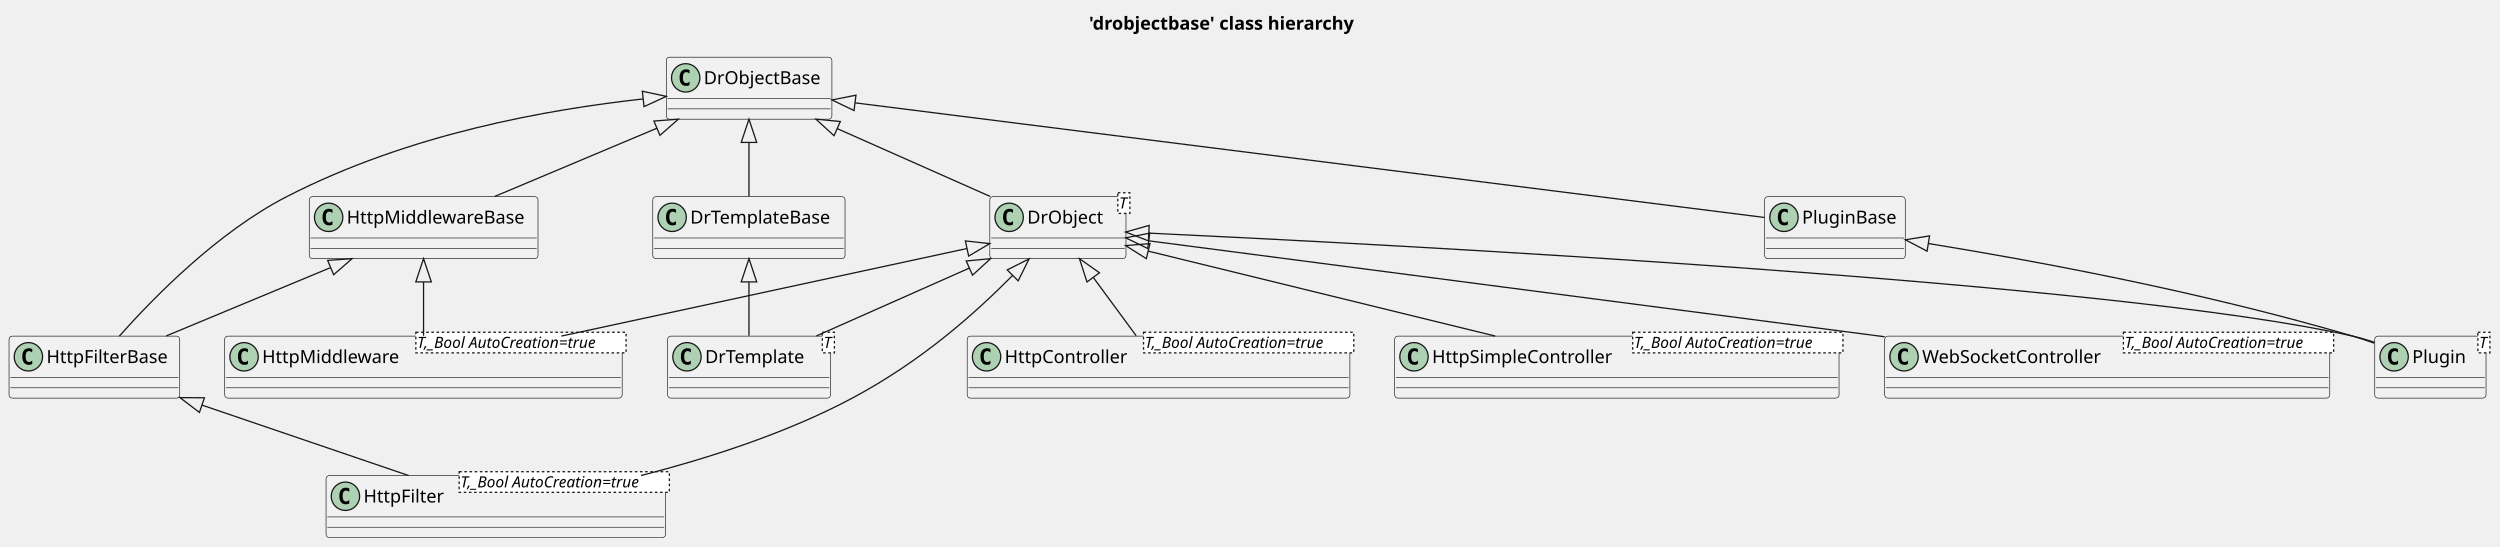
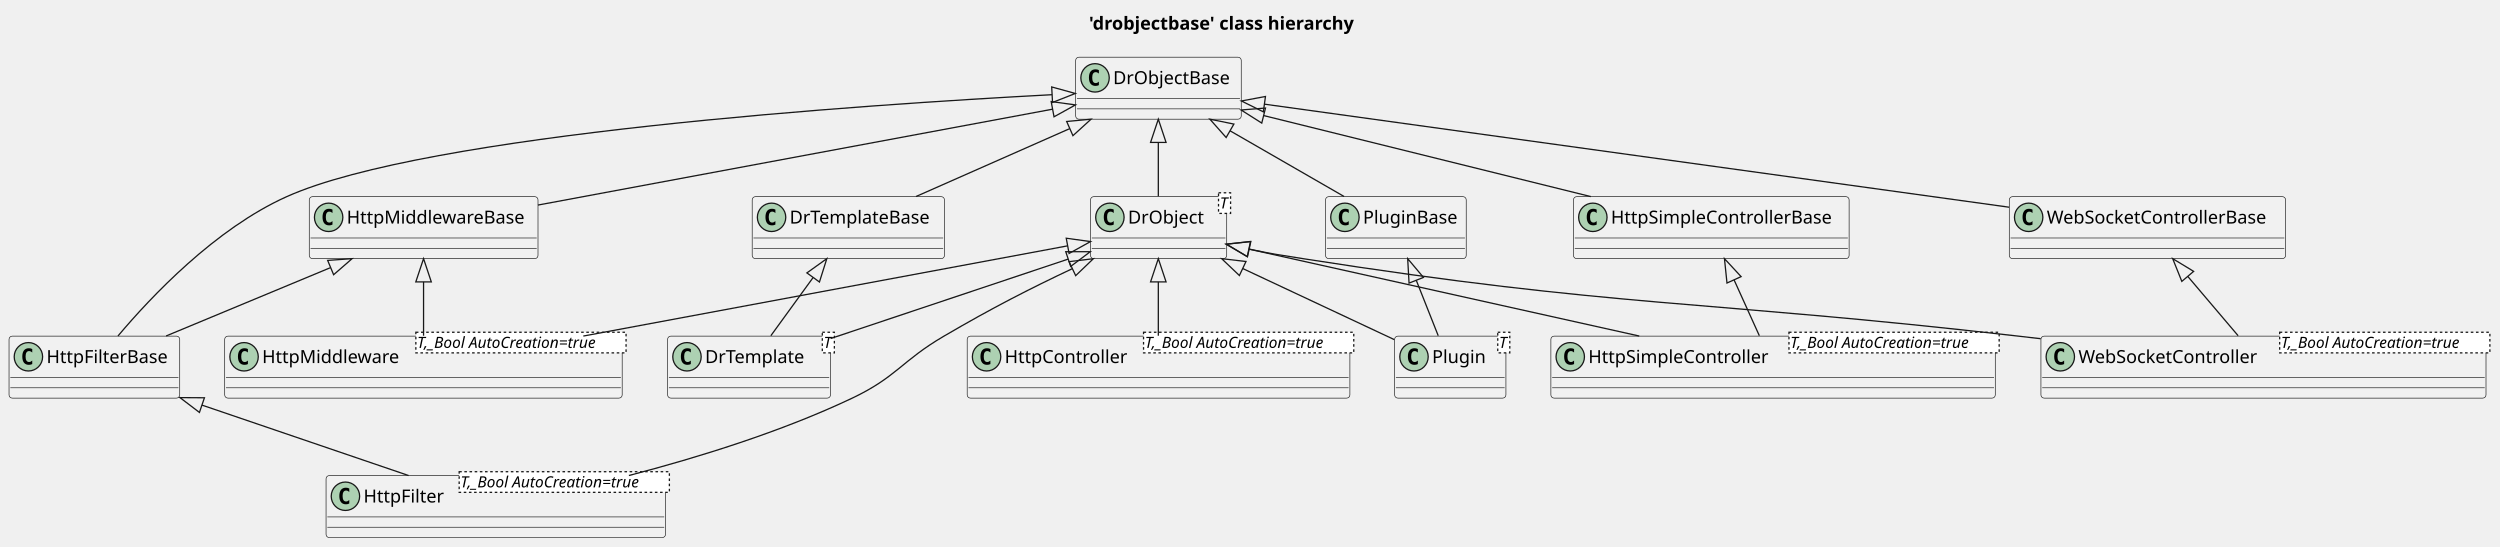
<svg xmlns="http://www.w3.org/2000/svg" contentStyleType="text/css" data-diagram-type="CLASS" height="423px" preserveAspectRatio="none" style="width:1936px;height:423px;background:#FFFFFF;" version="1.1" viewBox="0 0 1936 423" width="1936px" zoomAndPan="magnify">
  <defs />
  <g>
-     <text fill="#000000" font-family="sans-serif" font-size="14" font-weight="bold" lengthAdjust="spacing" textLength="235.587" x="843.299" y="22.995">'drobjectbase' class hierarchy</text>
+     <text fill="#000000" font-family="sans-serif" font-size="14" font-weight="bold" lengthAdjust="spacing" textLength="235.587" x="843.288" y="22.995">'drobjectbase' class hierarchy</text>
    <g id="elem_C_0007589431571026341200">
-       <rect codeLine="3" fill="#F1F1F1" height="48" id="C_0007589431571026341200" rx="2.5" ry="2.5" style="stroke:#181818;stroke-width:0.5;" width="128.223" x="516" y="44.297" />
-       <ellipse cx="531" cy="60.297" fill="#ADD1B2" rx="11" ry="11" style="stroke:#181818;stroke-width:1;" />
-       <path d="M533.969,65.938 Q533.391,66.234 532.75,66.375 Q532.109,66.531 531.406,66.531 Q528.906,66.531 527.578,64.891 Q526.266,63.234 526.266,60.109 Q526.266,56.984 527.578,55.328 Q528.906,53.672 531.406,53.672 Q532.109,53.672 532.75,53.828 Q533.406,53.984 533.969,54.281 L533.969,57 Q533.344,56.422 532.75,56.156 Q532.156,55.875 531.531,55.875 Q530.188,55.875 529.5,56.953 Q528.812,58.016 528.812,60.109 Q528.812,62.203 529.5,63.281 Q530.188,64.344 531.531,64.344 Q532.156,64.344 532.75,64.078 Q533.344,63.797 533.969,63.219 L533.969,65.938 Z " fill="#000000" />
-       <text fill="#000000" font-family="sans-serif" font-size="14" lengthAdjust="spacing" textLength="96.223" x="545" y="65.144">DrObjectBase</text>
-       <line style="stroke:#181818;stroke-width:0.5;" x1="517" x2="643.223" y1="76.297" y2="76.297" />
-       <line style="stroke:#181818;stroke-width:0.5;" x1="517" x2="643.223" y1="84.297" y2="84.297" />
+       <rect codeLine="3" fill="#F1F1F1" height="48" id="C_0007589431571026341200" rx="2.5" ry="2.5" style="stroke:#181818;stroke-width:0.5;" width="128.223" x="833" y="44.297" />
+       <ellipse cx="848" cy="60.297" fill="#ADD1B2" rx="11" ry="11" style="stroke:#181818;stroke-width:1;" />
+       <path d="M850.969,65.938 Q850.391,66.234 849.75,66.375 Q849.109,66.531 848.406,66.531 Q845.906,66.531 844.578,64.891 Q843.266,63.234 843.266,60.109 Q843.266,56.984 844.578,55.328 Q845.906,53.672 848.406,53.672 Q849.109,53.672 849.75,53.828 Q850.406,53.984 850.969,54.281 L850.969,57 Q850.344,56.422 849.75,56.156 Q849.156,55.875 848.531,55.875 Q847.188,55.875 846.5,56.953 Q845.812,58.016 845.812,60.109 Q845.812,62.203 846.5,63.281 Q847.188,64.344 848.531,64.344 Q849.156,64.344 849.75,64.078 Q850.344,63.797 850.969,63.219 L850.969,65.938 Z " fill="#000000" />
+       <text fill="#000000" font-family="sans-serif" font-size="14" lengthAdjust="spacing" textLength="96.223" x="862" y="65.144">DrObjectBase</text>
+       <line style="stroke:#181818;stroke-width:0.5;" x1="834" x2="960.223" y1="76.297" y2="76.297" />
+       <line style="stroke:#181818;stroke-width:0.5;" x1="834" x2="960.223" y1="84.297" y2="84.297" />
    </g>
    <g id="elem_C_0007426810552443098638">
-       <rect codeLine="7" fill="#F1F1F1" height="48" id="C_0007426810552443098638" rx="2.5" ry="2.5" style="stroke:#181818;stroke-width:0.5;" width="105.462" x="766.5" y="152.297" />
-       <ellipse cx="781.5" cy="168.297" fill="#ADD1B2" rx="11" ry="11" style="stroke:#181818;stroke-width:1;" />
-       <path d="M784.469,173.938 Q783.891,174.234 783.25,174.375 Q782.609,174.531 781.906,174.531 Q779.406,174.531 778.078,172.891 Q776.766,171.234 776.766,168.109 Q776.766,164.984 778.078,163.328 Q779.406,161.672 781.906,161.672 Q782.609,161.672 783.25,161.828 Q783.906,161.984 784.469,162.281 L784.469,165 Q783.844,164.422 783.25,164.156 Q782.656,163.875 782.031,163.875 Q780.688,163.875 780,164.953 Q779.312,166.016 779.312,168.109 Q779.312,170.203 780,171.281 Q780.688,172.344 782.031,172.344 Q782.656,172.344 783.25,172.078 Q783.844,171.797 784.469,171.219 L784.469,173.938 Z " fill="#000000" />
-       <text fill="#000000" font-family="sans-serif" font-size="14" lengthAdjust="spacing" textLength="62.132" x="795.5" y="173.144">DrObject</text>
-       <rect fill="#FFFFFF" height="15.969" style="stroke:#181818;stroke-width:1;stroke-dasharray:2.0,2.0;" width="9.33" x="865.632" y="149.297" />
-       <text fill="#000000" font-family="sans-serif" font-size="12" font-style="italic" lengthAdjust="spacing" textLength="7.33" x="866.632" y="161.435">T</text>
-       <line style="stroke:#181818;stroke-width:0.5;" x1="767.5" x2="870.962" y1="184.297" y2="184.297" />
-       <line style="stroke:#181818;stroke-width:0.5;" x1="767.5" x2="870.962" y1="192.297" y2="192.297" />
+       <rect codeLine="7" fill="#F1F1F1" height="48" id="C_0007426810552443098638" rx="2.5" ry="2.5" style="stroke:#181818;stroke-width:0.5;" width="105.462" x="844.5" y="152.297" />
+       <ellipse cx="859.5" cy="168.297" fill="#ADD1B2" rx="11" ry="11" style="stroke:#181818;stroke-width:1;" />
+       <path d="M862.469,173.938 Q861.891,174.234 861.25,174.375 Q860.609,174.531 859.906,174.531 Q857.406,174.531 856.078,172.891 Q854.766,171.234 854.766,168.109 Q854.766,164.984 856.078,163.328 Q857.406,161.672 859.906,161.672 Q860.609,161.672 861.25,161.828 Q861.906,161.984 862.469,162.281 L862.469,165 Q861.844,164.422 861.25,164.156 Q860.656,163.875 860.031,163.875 Q858.688,163.875 858,164.953 Q857.312,166.016 857.312,168.109 Q857.312,170.203 858,171.281 Q858.688,172.344 860.031,172.344 Q860.656,172.344 861.25,172.078 Q861.844,171.797 862.469,171.219 L862.469,173.938 Z " fill="#000000" />
+       <text fill="#000000" font-family="sans-serif" font-size="14" lengthAdjust="spacing" textLength="62.132" x="873.5" y="173.144">DrObject</text>
+       <rect fill="#FFFFFF" height="15.969" style="stroke:#181818;stroke-width:1;stroke-dasharray:2.0,2.0;" width="9.33" x="943.632" y="149.297" />
+       <text fill="#000000" font-family="sans-serif" font-size="12" font-style="italic" lengthAdjust="spacing" textLength="7.33" x="944.632" y="161.435">T</text>
+       <line style="stroke:#181818;stroke-width:0.5;" x1="845.5" x2="948.962" y1="184.297" y2="184.297" />
+       <line style="stroke:#181818;stroke-width:0.5;" x1="845.5" x2="948.962" y1="192.297" y2="192.297" />
    </g>
    <g id="elem_C_0013299971319634221181">
      <rect codeLine="11" fill="#F1F1F1" height="48" id="C_0013299971319634221181" rx="2.5" ry="2.5" style="stroke:#181818;stroke-width:0.5;" width="177.127" x="239.5" y="152.297" />
      <ellipse cx="254.5" cy="168.297" fill="#ADD1B2" rx="11" ry="11" style="stroke:#181818;stroke-width:1;" />
      <path d="M257.469,173.938 Q256.891,174.234 256.25,174.375 Q255.609,174.531 254.906,174.531 Q252.406,174.531 251.078,172.891 Q249.766,171.234 249.766,168.109 Q249.766,164.984 251.078,163.328 Q252.406,161.672 254.906,161.672 Q255.609,161.672 256.25,161.828 Q256.906,161.984 257.469,162.281 L257.469,165 Q256.844,164.422 256.25,164.156 Q255.656,163.875 255.031,163.875 Q253.688,163.875 253,164.953 Q252.312,166.016 252.312,168.109 Q252.312,170.203 253,171.281 Q253.688,172.344 255.031,172.344 Q255.656,172.344 256.25,172.078 Q256.844,171.797 257.469,171.219 L257.469,173.938 Z " fill="#000000" />
      <text fill="#000000" font-family="sans-serif" font-size="14" lengthAdjust="spacing" textLength="145.127" x="268.5" y="173.144">HttpMiddlewareBase</text>
      <line style="stroke:#181818;stroke-width:0.5;" x1="240.5" x2="415.627" y1="184.297" y2="184.297" />
      <line style="stroke:#181818;stroke-width:0.5;" x1="240.5" x2="415.627" y1="192.297" y2="192.297" />
    </g>
    <g id="elem_C_0002367562706761873028">
      <rect codeLine="15" fill="#F1F1F1" height="48" id="C_0002367562706761873028" rx="2.5" ry="2.5" style="stroke:#181818;stroke-width:0.5;" width="307.823" x="174" y="260.297" />
      <ellipse cx="189" cy="276.297" fill="#ADD1B2" rx="11" ry="11" style="stroke:#181818;stroke-width:1;" />
      <path d="M191.969,281.938 Q191.391,282.234 190.75,282.375 Q190.109,282.531 189.406,282.531 Q186.906,282.531 185.578,280.891 Q184.266,279.234 184.266,276.109 Q184.266,272.984 185.578,271.328 Q186.906,269.672 189.406,269.672 Q190.109,269.672 190.75,269.828 Q191.406,269.984 191.969,270.281 L191.969,273 Q191.344,272.422 190.75,272.156 Q190.156,271.875 189.531,271.875 Q188.188,271.875 187.5,272.953 Q186.812,274.016 186.812,276.109 Q186.812,278.203 187.5,279.281 Q188.188,280.344 189.531,280.344 Q190.156,280.344 190.75,280.078 Q191.344,279.797 191.969,279.219 L191.969,281.938 Z " fill="#000000" />
      <text fill="#000000" font-family="sans-serif" font-size="14" lengthAdjust="spacing" textLength="111.036" x="203" y="281.144">HttpMiddleware</text>
      <rect fill="#FFFFFF" height="15.969" style="stroke:#181818;stroke-width:1;stroke-dasharray:2.0,2.0;" width="162.787" x="322.036" y="257.297" />
      <text fill="#000000" font-family="sans-serif" font-size="12" font-style="italic" lengthAdjust="spacing" textLength="160.787" x="323.036" y="269.435">T,_Bool AutoCreation=true</text>
      <line style="stroke:#181818;stroke-width:0.5;" x1="175" x2="480.823" y1="292.297" y2="292.297" />
      <line style="stroke:#181818;stroke-width:0.5;" x1="175" x2="480.823" y1="300.297" y2="300.297" />
    </g>
    <g id="elem_C_0010298798647119485959">
      <rect codeLine="19" fill="#F1F1F1" height="48" id="C_0010298798647119485959" rx="2.5" ry="2.5" style="stroke:#181818;stroke-width:0.5;" width="132.174" x="7" y="260.297" />
      <ellipse cx="22" cy="276.297" fill="#ADD1B2" rx="11" ry="11" style="stroke:#181818;stroke-width:1;" />
      <path d="M24.969,281.938 Q24.391,282.234 23.75,282.375 Q23.109,282.531 22.406,282.531 Q19.906,282.531 18.578,280.891 Q17.266,279.234 17.266,276.109 Q17.266,272.984 18.578,271.328 Q19.906,269.672 22.406,269.672 Q23.109,269.672 23.75,269.828 Q24.406,269.984 24.969,270.281 L24.969,273 Q24.344,272.422 23.75,272.156 Q23.156,271.875 22.531,271.875 Q21.188,271.875 20.5,272.953 Q19.812,274.016 19.812,276.109 Q19.812,278.203 20.5,279.281 Q21.188,280.344 22.531,280.344 Q23.156,280.344 23.75,280.078 Q24.344,279.797 24.969,279.219 L24.969,281.938 Z " fill="#000000" />
      <text fill="#000000" font-family="sans-serif" font-size="14" lengthAdjust="spacing" textLength="100.174" x="36" y="281.144">HttpFilterBase</text>
      <line style="stroke:#181818;stroke-width:0.5;" x1="8" x2="138.174" y1="292.297" y2="292.297" />
      <line style="stroke:#181818;stroke-width:0.5;" x1="8" x2="138.174" y1="300.297" y2="300.297" />
    </g>
    <g id="elem_C_0011386542272247263448">
      <rect codeLine="23" fill="#F1F1F1" height="48" id="C_0011386542272247263448" rx="2.5" ry="2.5" style="stroke:#181818;stroke-width:0.5;" width="262.87" x="252.5" y="368.297" />
      <ellipse cx="267.5" cy="384.297" fill="#ADD1B2" rx="11" ry="11" style="stroke:#181818;stroke-width:1;" />
      <path d="M270.469,389.938 Q269.891,390.234 269.25,390.375 Q268.609,390.531 267.906,390.531 Q265.406,390.531 264.078,388.891 Q262.766,387.234 262.766,384.109 Q262.766,380.984 264.078,379.328 Q265.406,377.672 267.906,377.672 Q268.609,377.672 269.25,377.828 Q269.906,377.984 270.469,378.281 L270.469,381 Q269.844,380.422 269.25,380.156 Q268.656,379.875 268.031,379.875 Q266.688,379.875 266,380.953 Q265.312,382.016 265.312,384.109 Q265.312,386.203 266,387.281 Q266.688,388.344 268.031,388.344 Q268.656,388.344 269.25,388.078 Q269.844,387.797 270.469,387.219 L270.469,389.938 Z " fill="#000000" />
      <text fill="#000000" font-family="sans-serif" font-size="14" lengthAdjust="spacing" textLength="66.083" x="281.5" y="389.144">HttpFilter</text>
      <rect fill="#FFFFFF" height="15.969" style="stroke:#181818;stroke-width:1;stroke-dasharray:2.0,2.0;" width="162.787" x="355.583" y="365.297" />
      <text fill="#000000" font-family="sans-serif" font-size="12" font-style="italic" lengthAdjust="spacing" textLength="160.787" x="356.583" y="377.435">T,_Bool AutoCreation=true</text>
      <line style="stroke:#181818;stroke-width:0.5;" x1="253.5" x2="514.37" y1="400.297" y2="400.297" />
      <line style="stroke:#181818;stroke-width:0.5;" x1="253.5" x2="514.37" y1="408.297" y2="408.297" />
    </g>
    <g id="elem_C_0002292440546930414128">
-       <rect codeLine="27" fill="#F1F1F1" height="48" id="C_0002292440546930414128" rx="2.5" ry="2.5" style="stroke:#181818;stroke-width:0.5;" width="148.888" x="505.5" y="152.297" />
-       <ellipse cx="520.5" cy="168.297" fill="#ADD1B2" rx="11" ry="11" style="stroke:#181818;stroke-width:1;" />
-       <path d="M523.469,173.938 Q522.891,174.234 522.25,174.375 Q521.609,174.531 520.906,174.531 Q518.406,174.531 517.078,172.891 Q515.766,171.234 515.766,168.109 Q515.766,164.984 517.078,163.328 Q518.406,161.672 520.906,161.672 Q521.609,161.672 522.25,161.828 Q522.906,161.984 523.469,162.281 L523.469,165 Q522.844,164.422 522.25,164.156 Q521.656,163.875 521.031,163.875 Q519.688,163.875 519,164.953 Q518.312,166.016 518.312,168.109 Q518.312,170.203 519,171.281 Q519.688,172.344 521.031,172.344 Q521.656,172.344 522.25,172.078 Q522.844,171.797 523.469,171.219 L523.469,173.938 Z " fill="#000000" />
-       <text fill="#000000" font-family="sans-serif" font-size="14" lengthAdjust="spacing" textLength="116.888" x="534.5" y="173.144">DrTemplateBase</text>
-       <line style="stroke:#181818;stroke-width:0.5;" x1="506.5" x2="653.388" y1="184.297" y2="184.297" />
-       <line style="stroke:#181818;stroke-width:0.5;" x1="506.5" x2="653.388" y1="192.297" y2="192.297" />
+       <rect codeLine="27" fill="#F1F1F1" height="48" id="C_0002292440546930414128" rx="2.5" ry="2.5" style="stroke:#181818;stroke-width:0.5;" width="148.888" x="582.5" y="152.297" />
+       <ellipse cx="597.5" cy="168.297" fill="#ADD1B2" rx="11" ry="11" style="stroke:#181818;stroke-width:1;" />
+       <path d="M600.469,173.938 Q599.891,174.234 599.25,174.375 Q598.609,174.531 597.906,174.531 Q595.406,174.531 594.078,172.891 Q592.766,171.234 592.766,168.109 Q592.766,164.984 594.078,163.328 Q595.406,161.672 597.906,161.672 Q598.609,161.672 599.25,161.828 Q599.906,161.984 600.469,162.281 L600.469,165 Q599.844,164.422 599.25,164.156 Q598.656,163.875 598.031,163.875 Q596.688,163.875 596,164.953 Q595.312,166.016 595.312,168.109 Q595.312,170.203 596,171.281 Q596.688,172.344 598.031,172.344 Q598.656,172.344 599.25,172.078 Q599.844,171.797 600.469,171.219 L600.469,173.938 Z " fill="#000000" />
+       <text fill="#000000" font-family="sans-serif" font-size="14" lengthAdjust="spacing" textLength="116.888" x="611.5" y="173.144">DrTemplateBase</text>
+       <line style="stroke:#181818;stroke-width:0.5;" x1="583.5" x2="730.388" y1="184.297" y2="184.297" />
+       <line style="stroke:#181818;stroke-width:0.5;" x1="583.5" x2="730.388" y1="192.297" y2="192.297" />
    </g>
    <g id="elem_C_0005847266675194305338">
      <rect codeLine="31" fill="#F1F1F1" height="48" id="C_0005847266675194305338" rx="2.5" ry="2.5" style="stroke:#181818;stroke-width:0.5;" width="126.127" x="517" y="260.297" />
      <ellipse cx="532" cy="276.297" fill="#ADD1B2" rx="11" ry="11" style="stroke:#181818;stroke-width:1;" />
      <path d="M534.969,281.938 Q534.391,282.234 533.75,282.375 Q533.109,282.531 532.406,282.531 Q529.906,282.531 528.578,280.891 Q527.266,279.234 527.266,276.109 Q527.266,272.984 528.578,271.328 Q529.906,269.672 532.406,269.672 Q533.109,269.672 533.75,269.828 Q534.406,269.984 534.969,270.281 L534.969,273 Q534.344,272.422 533.75,272.156 Q533.156,271.875 532.531,271.875 Q531.188,271.875 530.5,272.953 Q529.812,274.016 529.812,276.109 Q529.812,278.203 530.5,279.281 Q531.188,280.344 532.531,280.344 Q533.156,280.344 533.75,280.078 Q534.344,279.797 534.969,279.219 L534.969,281.938 Z " fill="#000000" />
      <text fill="#000000" font-family="sans-serif" font-size="14" lengthAdjust="spacing" textLength="82.797" x="546" y="281.144">DrTemplate</text>
      <rect fill="#FFFFFF" height="15.969" style="stroke:#181818;stroke-width:1;stroke-dasharray:2.0,2.0;" width="9.33" x="636.797" y="257.297" />
      <text fill="#000000" font-family="sans-serif" font-size="12" font-style="italic" lengthAdjust="spacing" textLength="7.33" x="637.797" y="269.435">T</text>
      <line style="stroke:#181818;stroke-width:0.5;" x1="518" x2="642.127" y1="292.297" y2="292.297" />
      <line style="stroke:#181818;stroke-width:0.5;" x1="518" x2="642.127" y1="300.297" y2="300.297" />
    </g>
    <g id="elem_C_0014129061647938356207">
-       <rect codeLine="35" fill="#F1F1F1" height="48" id="C_0014129061647938356207" rx="2.5" ry="2.5" style="stroke:#181818;stroke-width:0.5;" width="108.945" x="1366.5" y="152.297" />
-       <ellipse cx="1381.5" cy="168.297" fill="#ADD1B2" rx="11" ry="11" style="stroke:#181818;stroke-width:1;" />
-       <path d="M1384.469,173.938 Q1383.891,174.234 1383.25,174.375 Q1382.609,174.531 1381.906,174.531 Q1379.406,174.531 1378.078,172.891 Q1376.766,171.234 1376.766,168.109 Q1376.766,164.984 1378.078,163.328 Q1379.406,161.672 1381.906,161.672 Q1382.609,161.672 1383.25,161.828 Q1383.906,161.984 1384.469,162.281 L1384.469,165 Q1383.844,164.422 1383.25,164.156 Q1382.656,163.875 1382.031,163.875 Q1380.688,163.875 1380,164.953 Q1379.312,166.016 1379.312,168.109 Q1379.312,170.203 1380,171.281 Q1380.688,172.344 1382.031,172.344 Q1382.656,172.344 1383.25,172.078 Q1383.844,171.797 1384.469,171.219 L1384.469,173.938 Z " fill="#000000" />
-       <text fill="#000000" font-family="sans-serif" font-size="14" lengthAdjust="spacing" textLength="76.945" x="1395.5" y="173.144">PluginBase</text>
-       <line style="stroke:#181818;stroke-width:0.5;" x1="1367.5" x2="1474.445" y1="184.297" y2="184.297" />
-       <line style="stroke:#181818;stroke-width:0.5;" x1="1367.5" x2="1474.445" y1="192.297" y2="192.297" />
+       <rect codeLine="35" fill="#F1F1F1" height="48" id="C_0014129061647938356207" rx="2.5" ry="2.5" style="stroke:#181818;stroke-width:0.5;" width="108.945" x="1026.5" y="152.297" />
+       <ellipse cx="1041.5" cy="168.297" fill="#ADD1B2" rx="11" ry="11" style="stroke:#181818;stroke-width:1;" />
+       <path d="M1044.469,173.938 Q1043.891,174.234 1043.25,174.375 Q1042.609,174.531 1041.906,174.531 Q1039.406,174.531 1038.078,172.891 Q1036.766,171.234 1036.766,168.109 Q1036.766,164.984 1038.078,163.328 Q1039.406,161.672 1041.906,161.672 Q1042.609,161.672 1043.25,161.828 Q1043.906,161.984 1044.469,162.281 L1044.469,165 Q1043.844,164.422 1043.25,164.156 Q1042.656,163.875 1042.031,163.875 Q1040.688,163.875 1040,164.953 Q1039.312,166.016 1039.312,168.109 Q1039.312,170.203 1040,171.281 Q1040.688,172.344 1042.031,172.344 Q1042.656,172.344 1043.25,172.078 Q1043.844,171.797 1044.469,171.219 L1044.469,173.938 Z " fill="#000000" />
+       <text fill="#000000" font-family="sans-serif" font-size="14" lengthAdjust="spacing" textLength="76.945" x="1055.5" y="173.144">PluginBase</text>
+       <line style="stroke:#181818;stroke-width:0.5;" x1="1027.5" x2="1134.445" y1="184.297" y2="184.297" />
+       <line style="stroke:#181818;stroke-width:0.5;" x1="1027.5" x2="1134.445" y1="192.297" y2="192.297" />
    </g>
    <g id="elem_C_0000721967873531230181">
-       <rect codeLine="39" fill="#F1F1F1" height="48" id="C_0000721967873531230181" rx="2.5" ry="2.5" style="stroke:#181818;stroke-width:0.5;" width="86.185" x="1839" y="260.297" />
-       <ellipse cx="1854" cy="276.297" fill="#ADD1B2" rx="11" ry="11" style="stroke:#181818;stroke-width:1;" />
-       <path d="M1856.969,281.938 Q1856.391,282.234 1855.75,282.375 Q1855.109,282.531 1854.406,282.531 Q1851.906,282.531 1850.578,280.891 Q1849.266,279.234 1849.266,276.109 Q1849.266,272.984 1850.578,271.328 Q1851.906,269.672 1854.406,269.672 Q1855.109,269.672 1855.75,269.828 Q1856.406,269.984 1856.969,270.281 L1856.969,273 Q1856.344,272.422 1855.75,272.156 Q1855.156,271.875 1854.531,271.875 Q1853.188,271.875 1852.5,272.953 Q1851.812,274.016 1851.812,276.109 Q1851.812,278.203 1852.5,279.281 Q1853.188,280.344 1854.531,280.344 Q1855.156,280.344 1855.75,280.078 Q1856.344,279.797 1856.969,279.219 L1856.969,281.938 Z " fill="#000000" />
-       <text fill="#000000" font-family="sans-serif" font-size="14" lengthAdjust="spacing" textLength="42.855" x="1868" y="281.144">Plugin</text>
-       <rect fill="#FFFFFF" height="15.969" style="stroke:#181818;stroke-width:1;stroke-dasharray:2.0,2.0;" width="9.33" x="1918.854" y="257.297" />
-       <text fill="#000000" font-family="sans-serif" font-size="12" font-style="italic" lengthAdjust="spacing" textLength="7.33" x="1919.854" y="269.435">T</text>
-       <line style="stroke:#181818;stroke-width:0.5;" x1="1840" x2="1924.185" y1="292.297" y2="292.297" />
-       <line style="stroke:#181818;stroke-width:0.5;" x1="1840" x2="1924.185" y1="300.297" y2="300.297" />
+       <rect codeLine="39" fill="#F1F1F1" height="48" id="C_0000721967873531230181" rx="2.5" ry="2.5" style="stroke:#181818;stroke-width:0.5;" width="86.185" x="1080" y="260.297" />
+       <ellipse cx="1095" cy="276.297" fill="#ADD1B2" rx="11" ry="11" style="stroke:#181818;stroke-width:1;" />
+       <path d="M1097.969,281.938 Q1097.391,282.234 1096.75,282.375 Q1096.109,282.531 1095.406,282.531 Q1092.906,282.531 1091.578,280.891 Q1090.266,279.234 1090.266,276.109 Q1090.266,272.984 1091.578,271.328 Q1092.906,269.672 1095.406,269.672 Q1096.109,269.672 1096.75,269.828 Q1097.406,269.984 1097.969,270.281 L1097.969,273 Q1097.344,272.422 1096.75,272.156 Q1096.156,271.875 1095.531,271.875 Q1094.188,271.875 1093.5,272.953 Q1092.812,274.016 1092.812,276.109 Q1092.812,278.203 1093.5,279.281 Q1094.188,280.344 1095.531,280.344 Q1096.156,280.344 1096.75,280.078 Q1097.344,279.797 1097.969,279.219 L1097.969,281.938 Z " fill="#000000" />
+       <text fill="#000000" font-family="sans-serif" font-size="14" lengthAdjust="spacing" textLength="42.855" x="1109" y="281.144">Plugin</text>
+       <rect fill="#FFFFFF" height="15.969" style="stroke:#181818;stroke-width:1;stroke-dasharray:2.0,2.0;" width="9.33" x="1159.854" y="257.297" />
+       <text fill="#000000" font-family="sans-serif" font-size="12" font-style="italic" lengthAdjust="spacing" textLength="7.33" x="1160.854" y="269.435">T</text>
+       <line style="stroke:#181818;stroke-width:0.5;" x1="1081" x2="1165.185" y1="292.297" y2="292.297" />
+       <line style="stroke:#181818;stroke-width:0.5;" x1="1081" x2="1165.185" y1="300.297" y2="300.297" />
+     </g>
+     <g id="elem_C_0001028963305737097451">
+       <rect codeLine="43" fill="#F1F1F1" height="48" id="C_0001028963305737097451" rx="2.5" ry="2.5" style="stroke:#181818;stroke-width:0.5;" width="213.46" x="1218.5" y="152.297" />
+       <ellipse cx="1233.5" cy="168.297" fill="#ADD1B2" rx="11" ry="11" style="stroke:#181818;stroke-width:1;" />
+       <path d="M1236.469,173.938 Q1235.891,174.234 1235.25,174.375 Q1234.609,174.531 1233.906,174.531 Q1231.406,174.531 1230.078,172.891 Q1228.766,171.234 1228.766,168.109 Q1228.766,164.984 1230.078,163.328 Q1231.406,161.672 1233.906,161.672 Q1234.609,161.672 1235.25,161.828 Q1235.906,161.984 1236.469,162.281 L1236.469,165 Q1235.844,164.422 1235.25,164.156 Q1234.656,163.875 1234.031,163.875 Q1232.688,163.875 1232,164.953 Q1231.312,166.016 1231.312,168.109 Q1231.312,170.203 1232,171.281 Q1232.688,172.344 1234.031,172.344 Q1234.656,172.344 1235.25,172.078 Q1235.844,171.797 1236.469,171.219 L1236.469,173.938 Z " fill="#000000" />
+       <text fill="#000000" font-family="sans-serif" font-size="14" lengthAdjust="spacing" textLength="181.46" x="1247.5" y="173.144">HttpSimpleControllerBase</text>
+       <line style="stroke:#181818;stroke-width:0.5;" x1="1219.5" x2="1430.96" y1="184.297" y2="184.297" />
+       <line style="stroke:#181818;stroke-width:0.5;" x1="1219.5" x2="1430.96" y1="192.297" y2="192.297" />
+     </g>
+     <g id="elem_C_0012920372365021821026">
+       <rect codeLine="47" fill="#F1F1F1" height="48" id="C_0012920372365021821026" rx="2.5" ry="2.5" style="stroke:#181818;stroke-width:0.5;" width="213.966" x="1556" y="152.297" />
+       <ellipse cx="1571" cy="168.297" fill="#ADD1B2" rx="11" ry="11" style="stroke:#181818;stroke-width:1;" />
+       <path d="M1573.969,173.938 Q1573.391,174.234 1572.75,174.375 Q1572.109,174.531 1571.406,174.531 Q1568.906,174.531 1567.578,172.891 Q1566.266,171.234 1566.266,168.109 Q1566.266,164.984 1567.578,163.328 Q1568.906,161.672 1571.406,161.672 Q1572.109,161.672 1572.75,161.828 Q1573.406,161.984 1573.969,162.281 L1573.969,165 Q1573.344,164.422 1572.75,164.156 Q1572.156,163.875 1571.531,163.875 Q1570.188,163.875 1569.5,164.953 Q1568.812,166.016 1568.812,168.109 Q1568.812,170.203 1569.5,171.281 Q1570.188,172.344 1571.531,172.344 Q1572.156,172.344 1572.75,172.078 Q1573.344,171.797 1573.969,171.219 L1573.969,173.938 Z " fill="#000000" />
+       <text fill="#000000" font-family="sans-serif" font-size="14" lengthAdjust="spacing" textLength="181.966" x="1585" y="173.144">WebSocketControllerBase</text>
+       <line style="stroke:#181818;stroke-width:0.5;" x1="1557" x2="1768.966" y1="184.297" y2="184.297" />
+       <line style="stroke:#181818;stroke-width:0.5;" x1="1557" x2="1768.966" y1="192.297" y2="192.297" />
    </g>
    <g id="elem_C_0000182916779366679195">
-       <rect codeLine="43" fill="#F1F1F1" height="48" id="C_0000182916779366679195" rx="2.5" ry="2.5" style="stroke:#181818;stroke-width:0.5;" width="296.353" x="749" y="260.297" />
+       <rect codeLine="51" fill="#F1F1F1" height="48" id="C_0000182916779366679195" rx="2.5" ry="2.5" style="stroke:#181818;stroke-width:0.5;" width="296.353" x="749" y="260.297" />
      <ellipse cx="764" cy="276.297" fill="#ADD1B2" rx="11" ry="11" style="stroke:#181818;stroke-width:1;" />
      <path d="M766.969,281.938 Q766.391,282.234 765.75,282.375 Q765.109,282.531 764.406,282.531 Q761.906,282.531 760.578,280.891 Q759.266,279.234 759.266,276.109 Q759.266,272.984 760.578,271.328 Q761.906,269.672 764.406,269.672 Q765.109,269.672 765.75,269.828 Q766.406,269.984 766.969,270.281 L766.969,273 Q766.344,272.422 765.75,272.156 Q765.156,271.875 764.531,271.875 Q763.188,271.875 762.5,272.953 Q761.812,274.016 761.812,276.109 Q761.812,278.203 762.5,279.281 Q763.188,280.344 764.531,280.344 Q765.156,280.344 765.75,280.078 Q766.344,279.797 766.969,279.219 L766.969,281.938 Z " fill="#000000" />
      <text fill="#000000" font-family="sans-serif" font-size="14" lengthAdjust="spacing" textLength="99.565" x="778" y="281.144">HttpController</text>
      <rect fill="#FFFFFF" height="15.969" style="stroke:#181818;stroke-width:1;stroke-dasharray:2.0,2.0;" width="162.787" x="885.565" y="257.297" />
      <text fill="#000000" font-family="sans-serif" font-size="12" font-style="italic" lengthAdjust="spacing" textLength="160.787" x="886.565" y="269.435">T,_Bool AutoCreation=true</text>
      <line style="stroke:#181818;stroke-width:0.5;" x1="750" x2="1044.352" y1="292.297" y2="292.297" />
      <line style="stroke:#181818;stroke-width:0.5;" x1="750" x2="1044.352" y1="300.297" y2="300.297" />
    </g>
    <g id="elem_C_0001846672343101501349">
-       <rect codeLine="47" fill="#F1F1F1" height="48" id="C_0001846672343101501349" rx="2.5" ry="2.5" style="stroke:#181818;stroke-width:0.5;" width="344.156" x="1080" y="260.297" />
-       <ellipse cx="1095" cy="276.297" fill="#ADD1B2" rx="11" ry="11" style="stroke:#181818;stroke-width:1;" />
-       <path d="M1097.969,281.938 Q1097.391,282.234 1096.75,282.375 Q1096.109,282.531 1095.406,282.531 Q1092.906,282.531 1091.578,280.891 Q1090.266,279.234 1090.266,276.109 Q1090.266,272.984 1091.578,271.328 Q1092.906,269.672 1095.406,269.672 Q1096.109,269.672 1096.75,269.828 Q1097.406,269.984 1097.969,270.281 L1097.969,273 Q1097.344,272.422 1096.75,272.156 Q1096.156,271.875 1095.531,271.875 Q1094.188,271.875 1093.5,272.953 Q1092.812,274.016 1092.812,276.109 Q1092.812,278.203 1093.5,279.281 Q1094.188,280.344 1095.531,280.344 Q1096.156,280.344 1096.75,280.078 Q1097.344,279.797 1097.969,279.219 L1097.969,281.938 Z " fill="#000000" />
-       <text fill="#000000" font-family="sans-serif" font-size="14" lengthAdjust="spacing" textLength="147.369" x="1109" y="281.144">HttpSimpleController</text>
-       <rect fill="#FFFFFF" height="15.969" style="stroke:#181818;stroke-width:1;stroke-dasharray:2.0,2.0;" width="162.787" x="1264.369" y="257.297" />
-       <text fill="#000000" font-family="sans-serif" font-size="12" font-style="italic" lengthAdjust="spacing" textLength="160.787" x="1265.369" y="269.435">T,_Bool AutoCreation=true</text>
-       <line style="stroke:#181818;stroke-width:0.5;" x1="1081" x2="1423.156" y1="292.297" y2="292.297" />
-       <line style="stroke:#181818;stroke-width:0.5;" x1="1081" x2="1423.156" y1="300.297" y2="300.297" />
+       <rect codeLine="55" fill="#F1F1F1" height="48" id="C_0001846672343101501349" rx="2.5" ry="2.5" style="stroke:#181818;stroke-width:0.5;" width="344.156" x="1201" y="260.297" />
+       <ellipse cx="1216" cy="276.297" fill="#ADD1B2" rx="11" ry="11" style="stroke:#181818;stroke-width:1;" />
+       <path d="M1218.969,281.938 Q1218.391,282.234 1217.75,282.375 Q1217.109,282.531 1216.406,282.531 Q1213.906,282.531 1212.578,280.891 Q1211.266,279.234 1211.266,276.109 Q1211.266,272.984 1212.578,271.328 Q1213.906,269.672 1216.406,269.672 Q1217.109,269.672 1217.75,269.828 Q1218.406,269.984 1218.969,270.281 L1218.969,273 Q1218.344,272.422 1217.75,272.156 Q1217.156,271.875 1216.531,271.875 Q1215.188,271.875 1214.5,272.953 Q1213.812,274.016 1213.812,276.109 Q1213.812,278.203 1214.5,279.281 Q1215.188,280.344 1216.531,280.344 Q1217.156,280.344 1217.75,280.078 Q1218.344,279.797 1218.969,279.219 L1218.969,281.938 Z " fill="#000000" />
+       <text fill="#000000" font-family="sans-serif" font-size="14" lengthAdjust="spacing" textLength="147.369" x="1230" y="281.144">HttpSimpleController</text>
+       <rect fill="#FFFFFF" height="15.969" style="stroke:#181818;stroke-width:1;stroke-dasharray:2.0,2.0;" width="162.787" x="1385.369" y="257.297" />
+       <text fill="#000000" font-family="sans-serif" font-size="12" font-style="italic" lengthAdjust="spacing" textLength="160.787" x="1386.369" y="269.435">T,_Bool AutoCreation=true</text>
+       <line style="stroke:#181818;stroke-width:0.5;" x1="1202" x2="1544.156" y1="292.297" y2="292.297" />
+       <line style="stroke:#181818;stroke-width:0.5;" x1="1202" x2="1544.156" y1="300.297" y2="300.297" />
    </g>
    <g id="elem_C_0010455583987704007942">
-       <rect codeLine="51" fill="#F1F1F1" height="48" id="C_0010455583987704007942" rx="2.5" ry="2.5" style="stroke:#181818;stroke-width:0.5;" width="344.662" x="1459.5" y="260.297" />
-       <ellipse cx="1474.5" cy="276.297" fill="#ADD1B2" rx="11" ry="11" style="stroke:#181818;stroke-width:1;" />
-       <path d="M1477.469,281.938 Q1476.891,282.234 1476.25,282.375 Q1475.609,282.531 1474.906,282.531 Q1472.406,282.531 1471.078,280.891 Q1469.766,279.234 1469.766,276.109 Q1469.766,272.984 1471.078,271.328 Q1472.406,269.672 1474.906,269.672 Q1475.609,269.672 1476.25,269.828 Q1476.906,269.984 1477.469,270.281 L1477.469,273 Q1476.844,272.422 1476.25,272.156 Q1475.656,271.875 1475.031,271.875 Q1473.688,271.875 1473,272.953 Q1472.312,274.016 1472.312,276.109 Q1472.312,278.203 1473,279.281 Q1473.688,280.344 1475.031,280.344 Q1475.656,280.344 1476.25,280.078 Q1476.844,279.797 1477.469,279.219 L1477.469,281.938 Z " fill="#000000" />
-       <text fill="#000000" font-family="sans-serif" font-size="14" lengthAdjust="spacing" textLength="147.875" x="1488.5" y="281.144">WebSocketController</text>
-       <rect fill="#FFFFFF" height="15.969" style="stroke:#181818;stroke-width:1;stroke-dasharray:2.0,2.0;" width="162.787" x="1644.375" y="257.297" />
-       <text fill="#000000" font-family="sans-serif" font-size="12" font-style="italic" lengthAdjust="spacing" textLength="160.787" x="1645.375" y="269.435">T,_Bool AutoCreation=true</text>
-       <line style="stroke:#181818;stroke-width:0.5;" x1="1460.5" x2="1803.162" y1="292.297" y2="292.297" />
-       <line style="stroke:#181818;stroke-width:0.5;" x1="1460.5" x2="1803.162" y1="300.297" y2="300.297" />
+       <rect codeLine="59" fill="#F1F1F1" height="48" id="C_0010455583987704007942" rx="2.5" ry="2.5" style="stroke:#181818;stroke-width:0.5;" width="344.662" x="1580.5" y="260.297" />
+       <ellipse cx="1595.5" cy="276.297" fill="#ADD1B2" rx="11" ry="11" style="stroke:#181818;stroke-width:1;" />
+       <path d="M1598.469,281.938 Q1597.891,282.234 1597.25,282.375 Q1596.609,282.531 1595.906,282.531 Q1593.406,282.531 1592.078,280.891 Q1590.766,279.234 1590.766,276.109 Q1590.766,272.984 1592.078,271.328 Q1593.406,269.672 1595.906,269.672 Q1596.609,269.672 1597.25,269.828 Q1597.906,269.984 1598.469,270.281 L1598.469,273 Q1597.844,272.422 1597.25,272.156 Q1596.656,271.875 1596.031,271.875 Q1594.688,271.875 1594,272.953 Q1593.312,274.016 1593.312,276.109 Q1593.312,278.203 1594,279.281 Q1594.688,280.344 1596.031,280.344 Q1596.656,280.344 1597.25,280.078 Q1597.844,279.797 1598.469,279.219 L1598.469,281.938 Z " fill="#000000" />
+       <text fill="#000000" font-family="sans-serif" font-size="14" lengthAdjust="spacing" textLength="147.875" x="1609.5" y="281.144">WebSocketController</text>
+       <rect fill="#FFFFFF" height="15.969" style="stroke:#181818;stroke-width:1;stroke-dasharray:2.0,2.0;" width="162.787" x="1765.375" y="257.297" />
+       <text fill="#000000" font-family="sans-serif" font-size="12" font-style="italic" lengthAdjust="spacing" textLength="160.787" x="1766.375" y="269.435">T,_Bool AutoCreation=true</text>
+       <line style="stroke:#181818;stroke-width:0.5;" x1="1581.5" x2="1924.162" y1="292.297" y2="292.297" />
+       <line style="stroke:#181818;stroke-width:0.5;" x1="1581.5" x2="1924.162" y1="300.297" y2="300.297" />
    </g>
    <g id="link_C_0007589431571026341200_C_0007426810552443098638">
-       <path codeLine="54" d="M648.314,99.595 C688.264,117.315 726.8,134.407 766.83,152.157 " fill="transparent" id="C_0007589431571026341200-backto-C_0007426810552443098638" style="stroke:#181818;stroke-width:1;" />
-       <polygon fill="transparent" points="631.86,92.297,645.881,105.08,650.747,94.111,631.86,92.297" style="stroke:#181818;stroke-width:1;" />
+       <path codeLine="62" d="M897,110.297 C897,127.957 897,134.237 897,151.977 " fill="transparent" id="C_0007589431571026341200-backto-C_0007426810552443098638" style="stroke:#181818;stroke-width:1;" />
+       <polygon fill="transparent" points="897,92.297,891,110.297,903,110.297,897,92.297" style="stroke:#181818;stroke-width:1;" />
    </g>
    <g id="link_C_0007589431571026341200_C_0013299971319634221181">
-       <path codeLine="55" d="M508.728,99.277 C466.608,116.997 425.21,134.407 383.01,152.157 " fill="transparent" id="C_0007589431571026341200-backto-C_0013299971319634221181" style="stroke:#181818;stroke-width:1;" />
-       <polygon fill="transparent" points="525.32,92.297,506.402,93.746,511.055,104.808,525.32,92.297" style="stroke:#181818;stroke-width:1;" />
+       <path codeLine="63" d="M815.135,84.544 C713.275,103.524 531.99,137.297 416.59,158.797 " fill="transparent" id="C_0007589431571026341200-backto-C_0013299971319634221181" style="stroke:#181818;stroke-width:1;" />
+       <polygon fill="transparent" points="832.83,81.247,814.035,78.646,816.234,90.443,832.83,81.247" style="stroke:#181818;stroke-width:1;" />
    </g>
    <g id="link_C_0007426810552443098638_C_0002367562706761873028">
-       <path codeLine="56" d="M748.855,192.435 C670.065,209.445 537.23,238.127 434.78,260.247 " fill="transparent" id="C_0007426810552443098638-backto-C_0002367562706761873028" style="stroke:#181818;stroke-width:1;" />
-       <polygon fill="transparent" points="766.45,188.637,747.589,186.571,750.121,198.3,766.45,188.637" style="stroke:#181818;stroke-width:1;" />
+       <path codeLine="64" d="M826.795,190.374 C738.135,206.894 574.18,237.437 451.71,260.247 " fill="transparent" id="C_0007426810552443098638-backto-C_0002367562706761873028" style="stroke:#181818;stroke-width:1;" />
+       <polygon fill="transparent" points="844.49,187.077,825.696,184.476,827.894,196.273,844.49,187.077" style="stroke:#181818;stroke-width:1;" />
    </g>
    <g id="link_C_0013299971319634221181_C_0002367562706761873028">
-       <path codeLine="57" d="M328,218.297 C328,235.957 328,242.237 328,259.977 " fill="transparent" id="C_0013299971319634221181-backto-C_0002367562706761873028" style="stroke:#181818;stroke-width:1;" />
+       <path codeLine="65" d="M328,218.297 C328,235.957 328,242.237 328,259.977 " fill="transparent" id="C_0013299971319634221181-backto-C_0002367562706761873028" style="stroke:#181818;stroke-width:1;" />
      <polygon fill="transparent" points="328,200.297,322,218.297,334,218.297,328,200.297" style="stroke:#181818;stroke-width:1;" />
    </g>
    <g id="link_C_0007589431571026341200_C_0010298798647119485959">
-       <path codeLine="58" d="M498.081,76.61 C423.841,84.88 317.34,103.327 222,152.297 C168.54,179.757 118.73,230.647 92.43,260.267 " fill="transparent" id="C_0007589431571026341200-backto-C_0010298798647119485959" style="stroke:#181818;stroke-width:1;" />
-       <polygon fill="transparent" points="515.97,74.617,497.416,70.647,498.745,82.573,515.97,74.617" style="stroke:#181818;stroke-width:1;" />
+       <path codeLine="66" d="M814.755,73.331 C667.985,81.121 330.46,103.627 222,152.297 C166.69,177.117 117.01,229.727 91.35,260.187 " fill="transparent" id="C_0007589431571026341200-backto-C_0010298798647119485959" style="stroke:#181818;stroke-width:1;" />
+       <polygon fill="transparent" points="832.73,72.377,814.437,67.339,815.073,79.323,832.73,72.377" style="stroke:#181818;stroke-width:1;" />
    </g>
    <g id="link_C_0013299971319634221181_C_0010298798647119485959">
-       <path codeLine="59" d="M256.049,207.206 C213.419,224.926 171.37,242.407 128.66,260.157 " fill="transparent" id="C_0013299971319634221181-backto-C_0010298798647119485959" style="stroke:#181818;stroke-width:1;" />
+       <path codeLine="67" d="M256.049,207.206 C213.419,224.926 171.37,242.407 128.66,260.157 " fill="transparent" id="C_0013299971319634221181-backto-C_0010298798647119485959" style="stroke:#181818;stroke-width:1;" />
      <polygon fill="transparent" points="272.67,200.297,253.746,201.665,258.352,212.746,272.67,200.297" style="stroke:#181818;stroke-width:1;" />
    </g>
    <g id="link_C_0007426810552443098638_C_0011386542272247263448">
-       <path codeLine="60" d="M784.219,213.252 C755.309,242.332 714.58,279.147 660,308.297 C609.14,335.467 548.13,354.997 496.42,368.257 " fill="transparent" id="C_0007426810552443098638-backto-C_0011386542272247263448" style="stroke:#181818;stroke-width:1;" />
-       <polygon fill="transparent" points="796.91,200.487,779.964,209.022,788.475,217.482,796.91,200.487" style="stroke:#181818;stroke-width:1;" />
+       <path codeLine="68" d="M830.439,208.034 C797.039,223.834 768.83,238.177 731,260.297 C698.12,279.527 694.41,291.957 660,308.297 C605.08,334.377 540.12,354.397 487.02,368.237 " fill="transparent" id="C_0007426810552443098638-backto-C_0011386542272247263448" style="stroke:#181818;stroke-width:1;" />
+       <polygon fill="transparent" points="846.71,200.337,827.873,202.61,833.005,213.458,846.71,200.337" style="stroke:#181818;stroke-width:1;" />
    </g>
    <g id="link_C_0010298798647119485959_C_0011386542272247263448">
-       <path codeLine="61" d="M156.378,313.712 C208.558,331.493 263.93,350.367 316.42,368.267 " fill="transparent" id="C_0010298798647119485959-backto-C_0011386542272247263448" style="stroke:#181818;stroke-width:1;" />
+       <path codeLine="69" d="M156.378,313.712 C208.558,331.493 263.93,350.367 316.42,368.267 " fill="transparent" id="C_0010298798647119485959-backto-C_0011386542272247263448" style="stroke:#181818;stroke-width:1;" />
      <polygon fill="transparent" points="139.34,307.907,154.443,319.392,158.313,308.033,139.34,307.907" style="stroke:#181818;stroke-width:1;" />
    </g>
    <g id="link_C_0007589431571026341200_C_0002292440546930414128">
-       <path codeLine="62" d="M580,110.297 C580,127.957 580,134.237 580,151.977 " fill="transparent" id="C_0007589431571026341200-backto-C_0002292440546930414128" style="stroke:#181818;stroke-width:1;" />
-       <polygon fill="transparent" points="580,92.297,574,110.297,586,110.297,580,92.297" style="stroke:#181818;stroke-width:1;" />
+       <path codeLine="70" d="M828.455,99.571 C788.345,117.291 749.58,134.407 709.39,152.157 " fill="transparent" id="C_0007589431571026341200-backto-C_0002292440546930414128" style="stroke:#181818;stroke-width:1;" />
+       <polygon fill="transparent" points="844.92,92.297,826.03,94.082,830.88,105.059,844.92,92.297" style="stroke:#181818;stroke-width:1;" />
    </g>
    <g id="link_C_0007426810552443098638_C_0005847266675194305338">
-       <path codeLine="63" d="M750.686,207.595 C710.736,225.315 672.2,242.407 632.17,260.157 " fill="transparent" id="C_0007426810552443098638-backto-C_0005847266675194305338" style="stroke:#181818;stroke-width:1;" />
-       <polygon fill="transparent" points="767.14,200.297,748.253,202.111,753.119,213.08,767.14,200.297" style="stroke:#181818;stroke-width:1;" />
+       <path codeLine="71" d="M827.23,200.627 C771.95,219.117 702.14,242.457 643.21,262.167 " fill="transparent" id="C_0007426810552443098638-backto-C_0005847266675194305338" style="stroke:#181818;stroke-width:1;" />
+       <polygon fill="transparent" points="844.3,194.917,825.326,194.936,829.133,206.317,844.3,194.917" style="stroke:#181818;stroke-width:1;" />
    </g>
    <g id="link_C_0002292440546930414128_C_0005847266675194305338">
-       <path codeLine="64" d="M580,218.297 C580,235.957 580,242.237 580,259.977 " fill="transparent" id="C_0002292440546930414128-backto-C_0005847266675194305338" style="stroke:#181818;stroke-width:1;" />
-       <polygon fill="transparent" points="580,200.297,574,218.297,586,218.297,580,200.297" style="stroke:#181818;stroke-width:1;" />
+       <path codeLine="72" d="M629.716,214.863 C616.896,232.523 609.83,242.237 596.94,259.977 " fill="transparent" id="C_0002292440546930414128-backto-C_0005847266675194305338" style="stroke:#181818;stroke-width:1;" />
+       <polygon fill="transparent" points="640.29,200.297,624.86,211.339,634.571,218.388,640.29,200.297" style="stroke:#181818;stroke-width:1;" />
    </g>
    <g id="link_C_0007589431571026341200_C_0014129061647938356207">
-       <path codeLine="65" d="M662.109,79.647 C821.939,99.787 1217.42,149.637 1366.43,168.417 " fill="transparent" id="C_0007589431571026341200-backto-C_0014129061647938356207" style="stroke:#181818;stroke-width:1;" />
-       <polygon fill="transparent" points="644.25,77.397,661.359,85.6,662.859,73.694,644.25,77.397" style="stroke:#181818;stroke-width:1;" />
+       <path codeLine="73" d="M952.526,101.284 C983.276,119.004 1010.02,134.407 1040.84,152.157 " fill="transparent" id="C_0007589431571026341200-backto-C_0014129061647938356207" style="stroke:#181818;stroke-width:1;" />
+       <polygon fill="transparent" points="936.93,92.297,949.53,106.483,955.522,96.085,936.93,92.297" style="stroke:#181818;stroke-width:1;" />
    </g>
    <g id="link_C_0014129061647938356207_C_0000721967873531230181">
-       <path codeLine="66" d="M1493.287,188.584 C1571.077,201.224 1700.22,224.607 1822,260.297 C1827.46,261.897 1833.13,263.777 1838.7,265.747 " fill="transparent" id="C_0014129061647938356207-backto-C_0000721967873531230181" style="stroke:#181818;stroke-width:1;" />
-       <polygon fill="transparent" points="1475.52,185.697,1492.325,194.506,1494.249,182.661,1475.52,185.697" style="stroke:#181818;stroke-width:1;" />
+       <path codeLine="74" d="M1096.743,217.03 C1103.743,234.69 1106.73,242.237 1113.76,259.977 " fill="transparent" id="C_0014129061647938356207-backto-C_0000721967873531230181" style="stroke:#181818;stroke-width:1;" />
+       <polygon fill="transparent" points="1090.11,200.297,1091.165,219.241,1102.321,214.819,1090.11,200.297" style="stroke:#181818;stroke-width:1;" />
    </g>
    <g id="link_C_0007426810552443098638_C_0000721967873531230181">
-       <path codeLine="67" d="M889.63,180.532 C1069.12,188.972 1638.13,218.347 1822,260.297 C1827.55,261.567 1833.27,263.237 1838.87,265.107 " fill="transparent" id="C_0007426810552443098638-backto-C_0000721967873531230181" style="stroke:#181818;stroke-width:1;" />
-       <polygon fill="transparent" points="871.65,179.687,889.348,186.526,889.912,174.539,871.65,179.687" style="stroke:#181818;stroke-width:1;" />
+       <path codeLine="75" d="M962.337,207.94 C1002.187,226.63 1041.58,245.107 1079.78,263.027 " fill="transparent" id="C_0007426810552443098638-backto-C_0000721967873531230181" style="stroke:#181818;stroke-width:1;" />
+       <polygon fill="transparent" points="946.04,200.297,959.789,213.372,964.884,202.508,946.04,200.297" style="stroke:#181818;stroke-width:1;" />
+     </g>
+     <g id="link_C_0007589431571026341200_C_0001028963305737097451">
+       <path codeLine="76" d="M978.552,89.495 C1050.372,107.285 1150.01,131.957 1231.92,152.247 " fill="transparent" id="C_0007589431571026341200-backto-C_0001028963305737097451" style="stroke:#181818;stroke-width:1;" />
+       <polygon fill="transparent" points="961.08,85.167,977.109,95.319,979.995,83.671,961.08,85.167" style="stroke:#181818;stroke-width:1;" />
+     </g>
+     <g id="link_C_0007589431571026341200_C_0012920372365021821026">
+       <path codeLine="77" d="M979.15,80.665 C1110.78,98.885 1394.23,138.107 1555.86,160.467 " fill="transparent" id="C_0007589431571026341200-backto-C_0012920372365021821026" style="stroke:#181818;stroke-width:1;" />
+       <polygon fill="transparent" points="961.32,78.197,978.327,86.608,979.973,74.722,961.32,78.197" style="stroke:#181818;stroke-width:1;" />
    </g>
    <g id="link_C_0007426810552443098638_C_0000182916779366679195">
-       <path codeLine="68" d="M846.591,214.793 C859.591,232.453 866.79,242.237 879.84,259.977 " fill="transparent" id="C_0007426810552443098638-backto-C_0000182916779366679195" style="stroke:#181818;stroke-width:1;" />
-       <polygon fill="transparent" points="835.92,200.297,841.759,218.35,851.423,211.236,835.92,200.297" style="stroke:#181818;stroke-width:1;" />
+       <path codeLine="78" d="M897,218.297 C897,235.957 897,242.237 897,259.977 " fill="transparent" id="C_0007426810552443098638-backto-C_0000182916779366679195" style="stroke:#181818;stroke-width:1;" />
+       <polygon fill="transparent" points="897,200.297,891,218.297,903,218.297,897,200.297" style="stroke:#181818;stroke-width:1;" />
    </g>
    <g id="link_C_0007426810552443098638_C_0001846672343101501349">
-       <path codeLine="69" d="M889.144,194.467 C960.144,211.847 1070.26,238.807 1157.94,260.267 " fill="transparent" id="C_0007426810552443098638-backto-C_0001846672343101501349" style="stroke:#181818;stroke-width:1;" />
-       <polygon fill="transparent" points="871.66,190.187,887.717,200.295,890.57,188.639,871.66,190.187" style="stroke:#181818;stroke-width:1;" />
+       <path codeLine="79" d="M967.33,192.959 C1044.18,210.069 1170.9,238.297 1269.44,260.237 " fill="transparent" id="C_0007426810552443098638-backto-C_0001846672343101501349" style="stroke:#181818;stroke-width:1;" />
+       <polygon fill="transparent" points="949.76,189.047,966.026,198.815,968.634,187.102,949.76,189.047" style="stroke:#181818;stroke-width:1;" />
+     </g>
+     <g id="link_C_0001028963305737097451_C_0001846672343101501349">
+       <path codeLine="80" d="M1342.84,216.696 C1350.83,234.357 1354.41,242.237 1362.44,259.977 " fill="transparent" id="C_0001028963305737097451-backto-C_0001846672343101501349" style="stroke:#181818;stroke-width:1;" />
+       <polygon fill="transparent" points="1335.42,200.297,1337.373,219.17,1348.306,214.223,1335.42,200.297" style="stroke:#181818;stroke-width:1;" />
    </g>
    <g id="link_C_0007426810552443098638_C_0010455583987704007942">
-       <path codeLine="70" d="M889.569,186.494 C1006.389,201.724 1273.53,236.557 1459.48,260.807 " fill="transparent" id="C_0007426810552443098638-backto-C_0010455583987704007942" style="stroke:#181818;stroke-width:1;" />
-       <polygon fill="transparent" points="871.72,184.167,888.793,192.444,890.345,180.544,871.72,184.167" style="stroke:#181818;stroke-width:1;" />
+       <path codeLine="81" d="M967.133,192.858 C985.833,196.798 989.49,197.247 1009,200.297 C1253.68,238.587 1316.95,232.077 1563,260.297 C1568.69,260.947 1574.48,261.617 1580.33,262.297 " fill="transparent" id="C_0007426810552443098638-backto-C_0010455583987704007942" style="stroke:#181818;stroke-width:1;" />
+       <polygon fill="transparent" points="949.52,189.147,965.896,198.729,968.37,186.987,949.52,189.147" style="stroke:#181818;stroke-width:1;" />
+     </g>
+     <g id="link_C_0012920372365021821026_C_0010455583987704007942">
+       <path codeLine="82" d="M1694.178,214.02 C1709.168,231.68 1718.14,242.237 1733.2,259.977 " fill="transparent" id="C_0012920372365021821026-backto-C_0010455583987704007942" style="stroke:#181818;stroke-width:1;" />
+       <polygon fill="transparent" points="1682.53,200.297,1689.604,217.903,1698.753,210.137,1682.53,200.297" style="stroke:#181818;stroke-width:1;" />
    </g>
  </g>
</svg>
